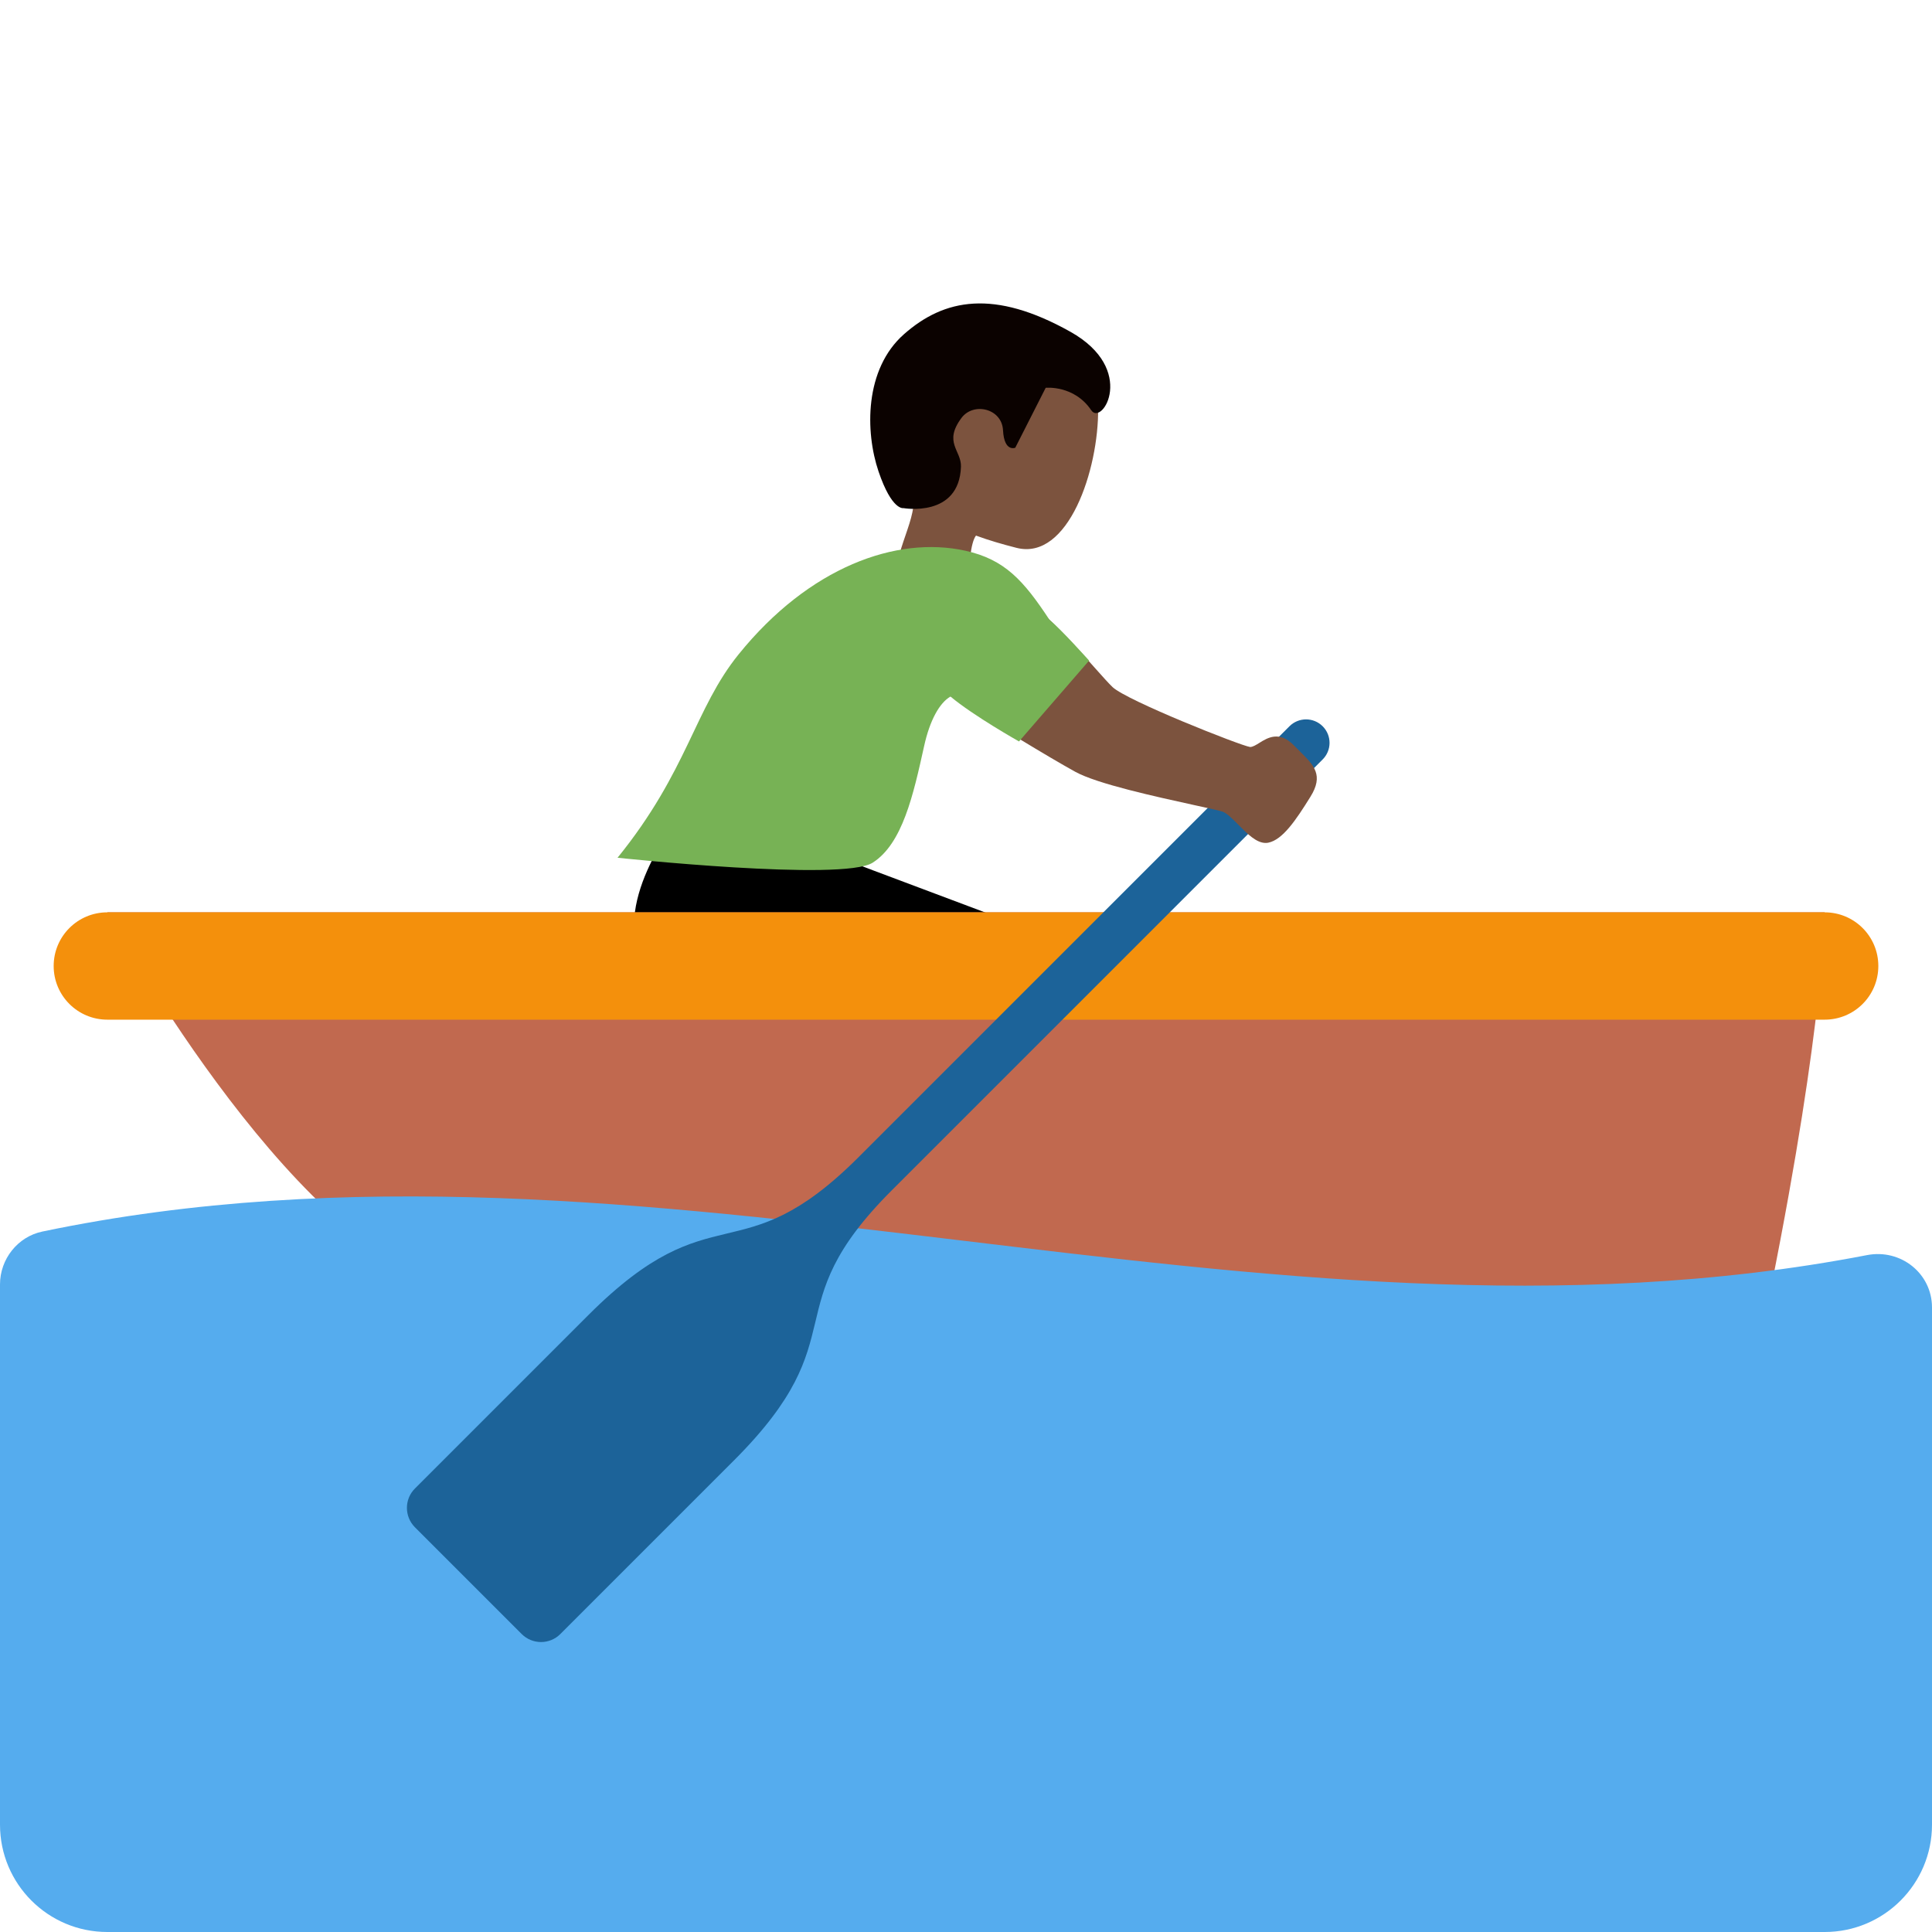
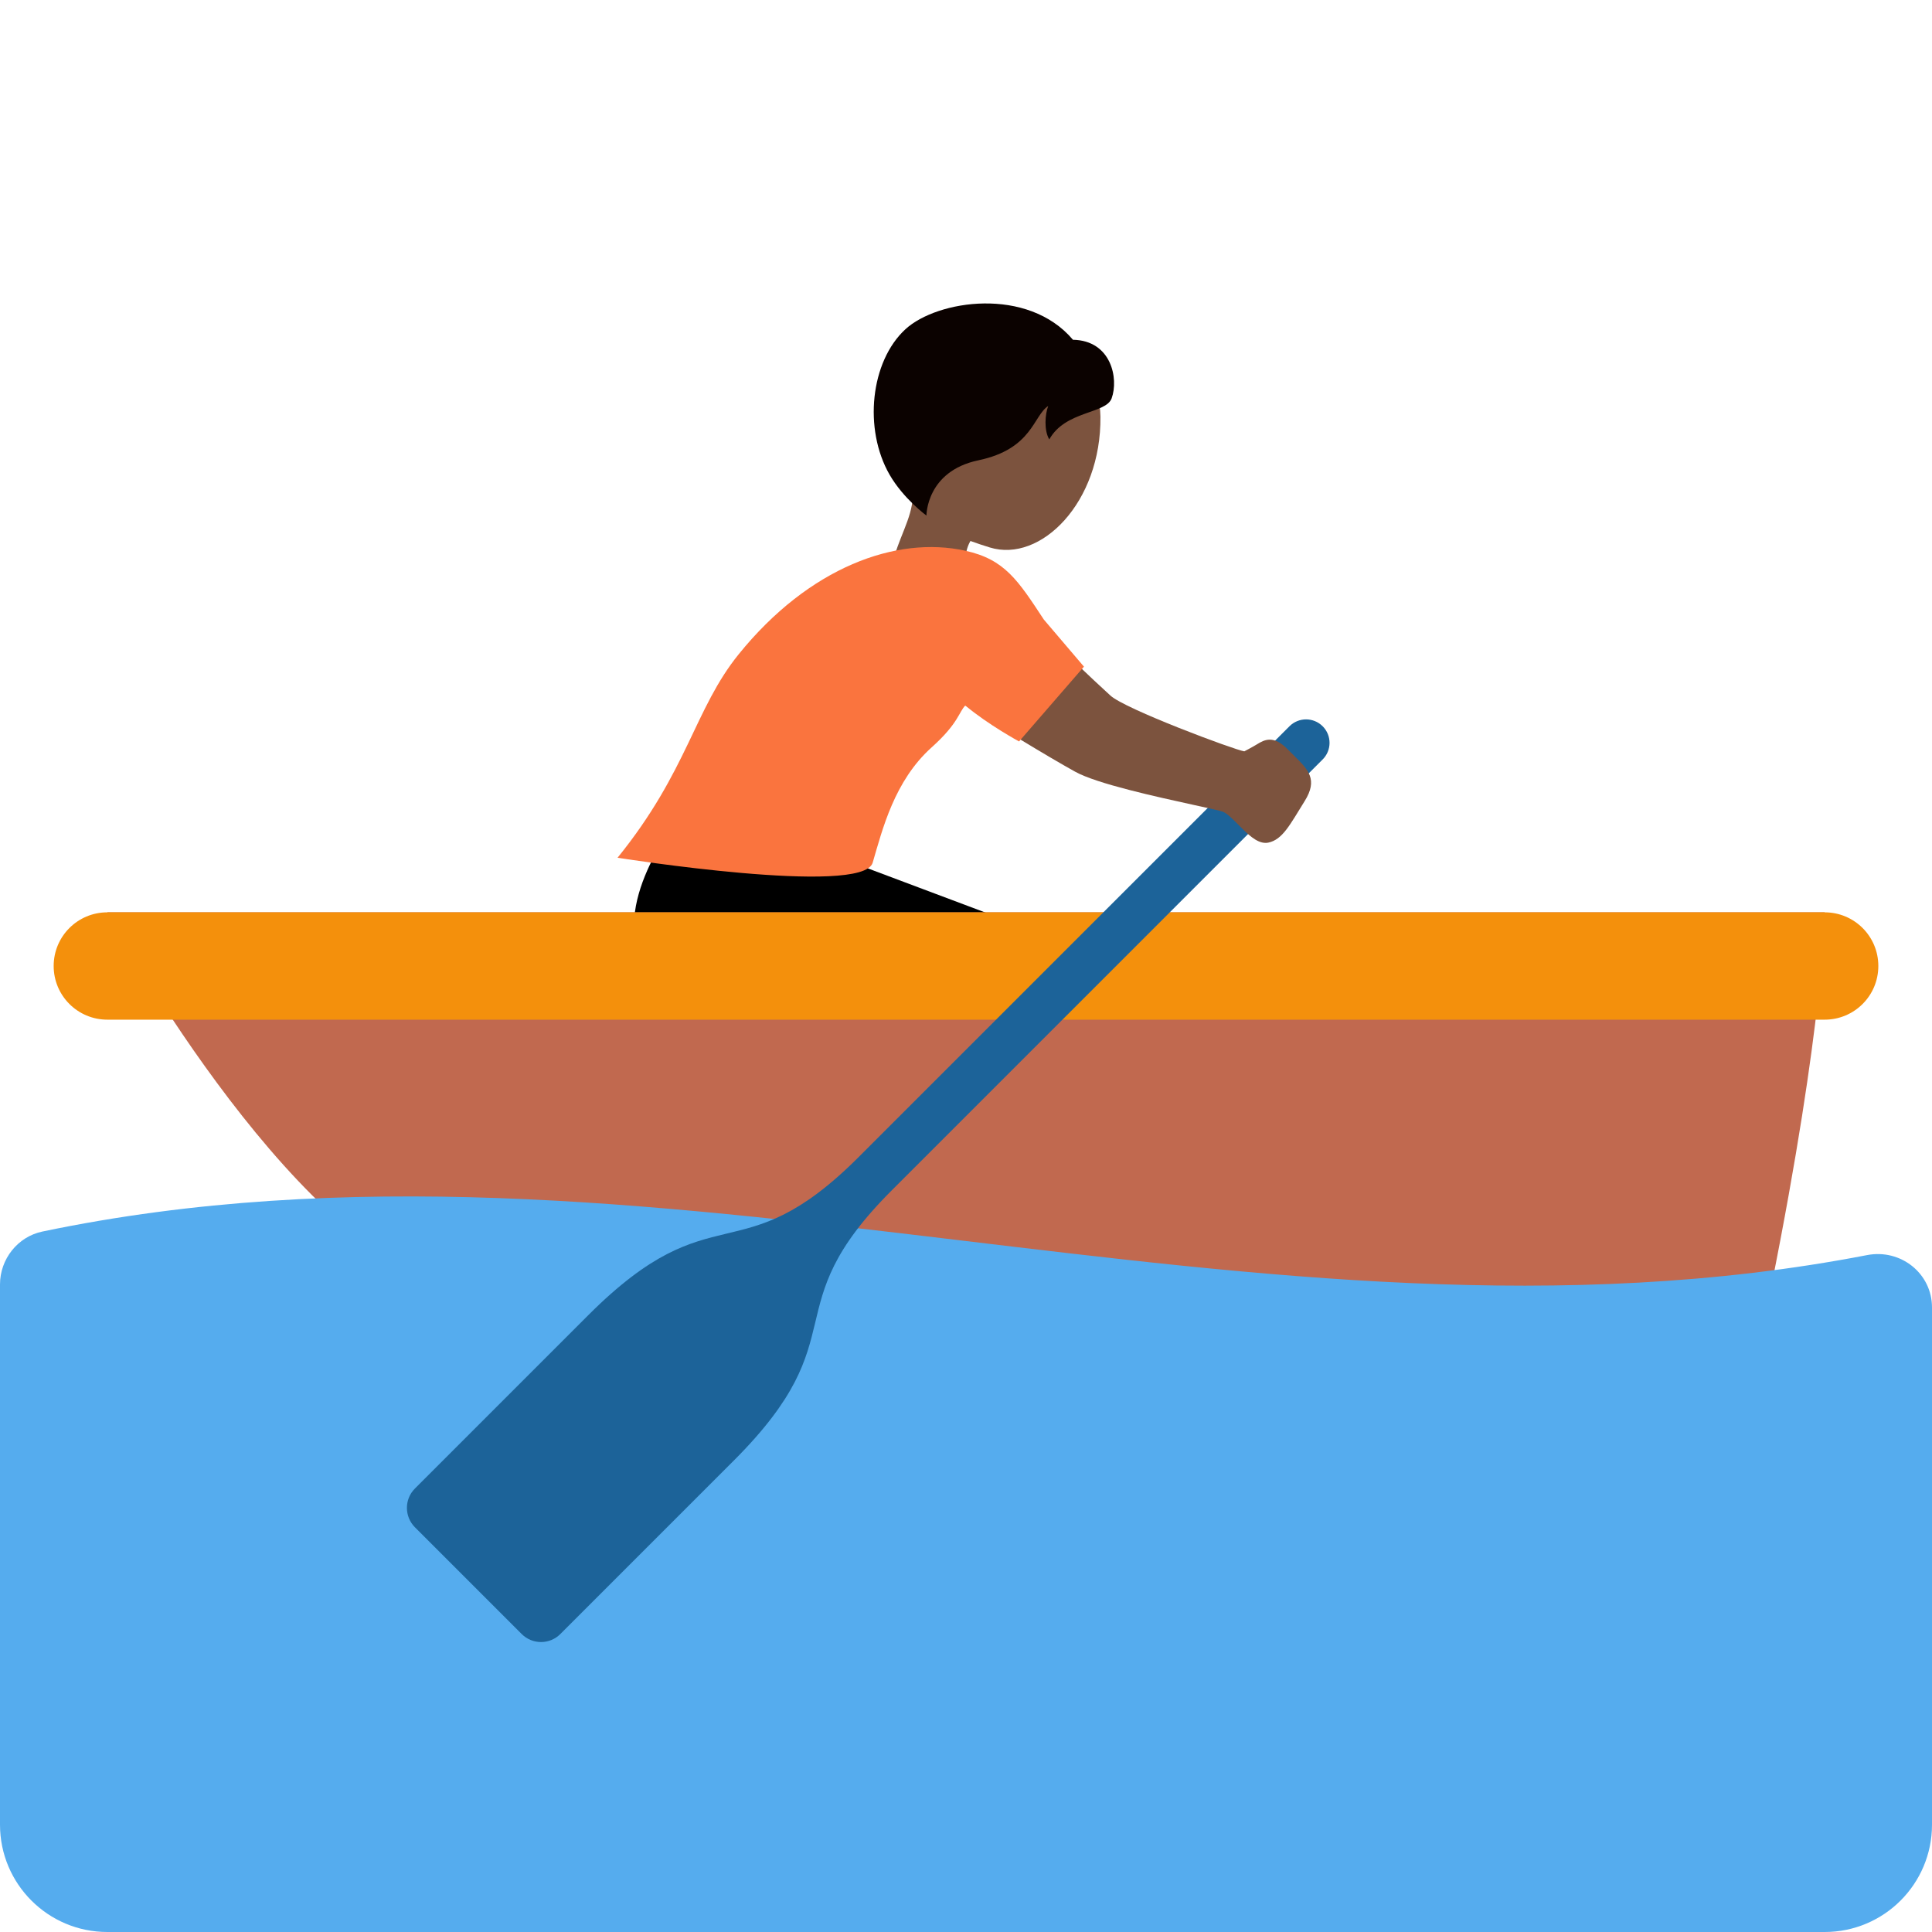
<svg xmlns="http://www.w3.org/2000/svg" viewBox="0 0 36 36">
  <path d="M15.356 15.875l3.083 1.158-1.156 3.084s-4.55-1.004-5.259-2.113c-.709-1.111.602-2.729.602-2.729l2.73.6z" />
  <path fill="#C1694F" d="M2 17h32s0 2-1 7c-.86 4.302-21 1-24.601 0C5.316 23.144 2 17 2 17z" />
  <path fill="#F4900C" d="M35 18c0 .553-.447 1-1 1H2c-.552 0-1-.447-1-1 0-.553.448-1 1-1h32c.553 0 1 .447 1 1z" />
  <path fill="#55ACEE" d="M0 23.933V34c0 1.105.895 2 2 2h32c1.105 0 2-.895 2-2v-9.637c0-.637-.585-1.097-1.21-.976-11.333 2.19-22.667-2.809-34-.439-.461.096-.79.514-.79.985z" />
  <path fill="#1C6399" d="M24.646 13.533c-.171-.171-.448-.171-.619 0l-8.031 8.031c-2.225 2.224-2.691.599-5.033 2.941l-3.231 3.231c-.2.199-.199.523 0 .723l.994.994.994.994c.2.2.523.2.722 0l3.231-3.231c2.342-2.342.717-2.809 2.941-5.033l8.031-8.031c.172-.171.172-.448.001-.619z" />
-   <path fill="#7C533E" d="M17.028 9.229c-.176-.21-.314-.46-.388-.773-.265-1.118.345-2.22 1.362-2.461 1.017-.241 2.447.464 2.46 1.613.013 1.141-.556 2.847-1.522 2.6-.255-.065-.51-.138-.754-.228-.098.125-.153.592-.096.987.147 1.008-1.245 1.167-1.391.157-.116-.798.365-1.327.329-1.895z" />
-   <path fill="#0B0200" d="M19.947 6.183c-1.426-.8-2.352-.616-3.1.042-.743.653-.726 1.824-.477 2.559.249.735.464.684.464.684s1.04.186 1.072-.772c.01-.303-.333-.45.011-.91.222-.296.752-.178.773.233.022.411.228.324.228.324l.567-1.117s.531-.055.85.42c.202.298.857-.764-.388-1.463z" />
-   <path fill="#7C533E" d="M24.229 14.008l-.118-.118c-.271-.28-.494-.141-.642-.049-.064.04-.126.078-.172.078h-.004c-.178-.025-2.298-.865-2.562-1.116-.072-.069-.182-.192-.321-.348-.399-.449-1.004-1.126-1.621-1.538-.484-.323-.858-.319-1.086-.26-.277.071-.515.266-.655.534-.315.605-.131 1.283.447 1.647 1.135.716 2.013 1.25 2.539 1.542.41.227 1.505.465 2.229.624.248.054.482.105.526.123.079.032.188.141.292.247.163.165.331.333.502.333.017 0 .033-.001.051-.005.267-.055.513-.419.783-.854.252-.403.067-.586-.188-.84z" />
-   <path fill="#77B255" d="M19.556 11.55c-.482-.732-.833-1.126-1.568-1.288-1.287-.284-2.912.308-4.222 1.927-.829 1.024-.947 2.174-2.259 3.794 0 0 4.199.447 4.754.092.556-.354.758-1.265.959-2.174.106-.482.288-.806.491-.922.426.358 1.277.837 1.277.837l1.306-1.507c0 .001-.525-.587-.738-.759z" />
+   <path fill="#7C533E" d="M18.133 6.036c1.024-.19 2.358.58 2.372 1.726.019 1.599-1.112 2.732-2.062 2.439-.996-.307-1.576-.653-1.786-1.78-.209-1.127.452-2.195 1.476-2.385z" />
+   <path fill="#7C533E" d="M16.876 8.742c-1.07-1.895 2.236-1.091 2.236-1.091.627.145-.011 1.113.175 1.745.127.437-.772.482-.772.482s-.393-.082-.506.392l-.001.004c-.028.121-.044.268-.024.472.098 1.011-1.3 1.349-1.397.336-.038-.401.07-.726.186-1.023l.01-.026c.173-.441.357-.822.093-1.291z" />
+   <path fill="#0B0200" d="M16.872 6.134c.593-.544 2.277-.8 3.121.197.716.014.854.724.721 1.091-.106.293-.864.228-1.162.766-.102-.169-.079-.471-.02-.623-.281.182-.294.801-1.301 1.012-.973.204-.968 1.03-.968 1.03s-.431-.316-.687-.762c-.489-.851-.357-2.111.296-2.711z" />
+   <path fill="#7C533E" d="M24.122 14.09l-.118-.118c-.271-.28-.439-.192-.587-.1-.064.04-.23.128-.231.128-.178-.025-2.234-.791-2.498-1.042-.072-.069-.521-.474-.661-.63-.399-.449-.849-.971-1.466-1.383-.484-.323-.631-.348-.859-.289-.277.071-.515.266-.655.534-.315.605-.131 1.283.447 1.647 1.135.716 2.013 1.25 2.539 1.542.41.227 1.505.465 2.229.624.248.054.482.105.526.123.079.032.188.141.292.247.163.165.331.333.502.333.017 0 .033-.001.051-.005.267-.055.406-.338.677-.773.252-.402.068-.585-.188-.838z" />
+   <path fill="#FA743E" d="M19.45 11.544c-.482-.732-.727-1.12-1.462-1.282-1.287-.284-2.912.308-4.222 1.927-.829 1.024-.947 2.174-2.259 3.794 0 0 4.569.724 4.754.092.184-.629.406-1.528 1.1-2.15.501-.449.507-.661.626-.779.426.358 1.002.67 1.002.67l1.209-1.394-.748-.878z" />
</svg>
